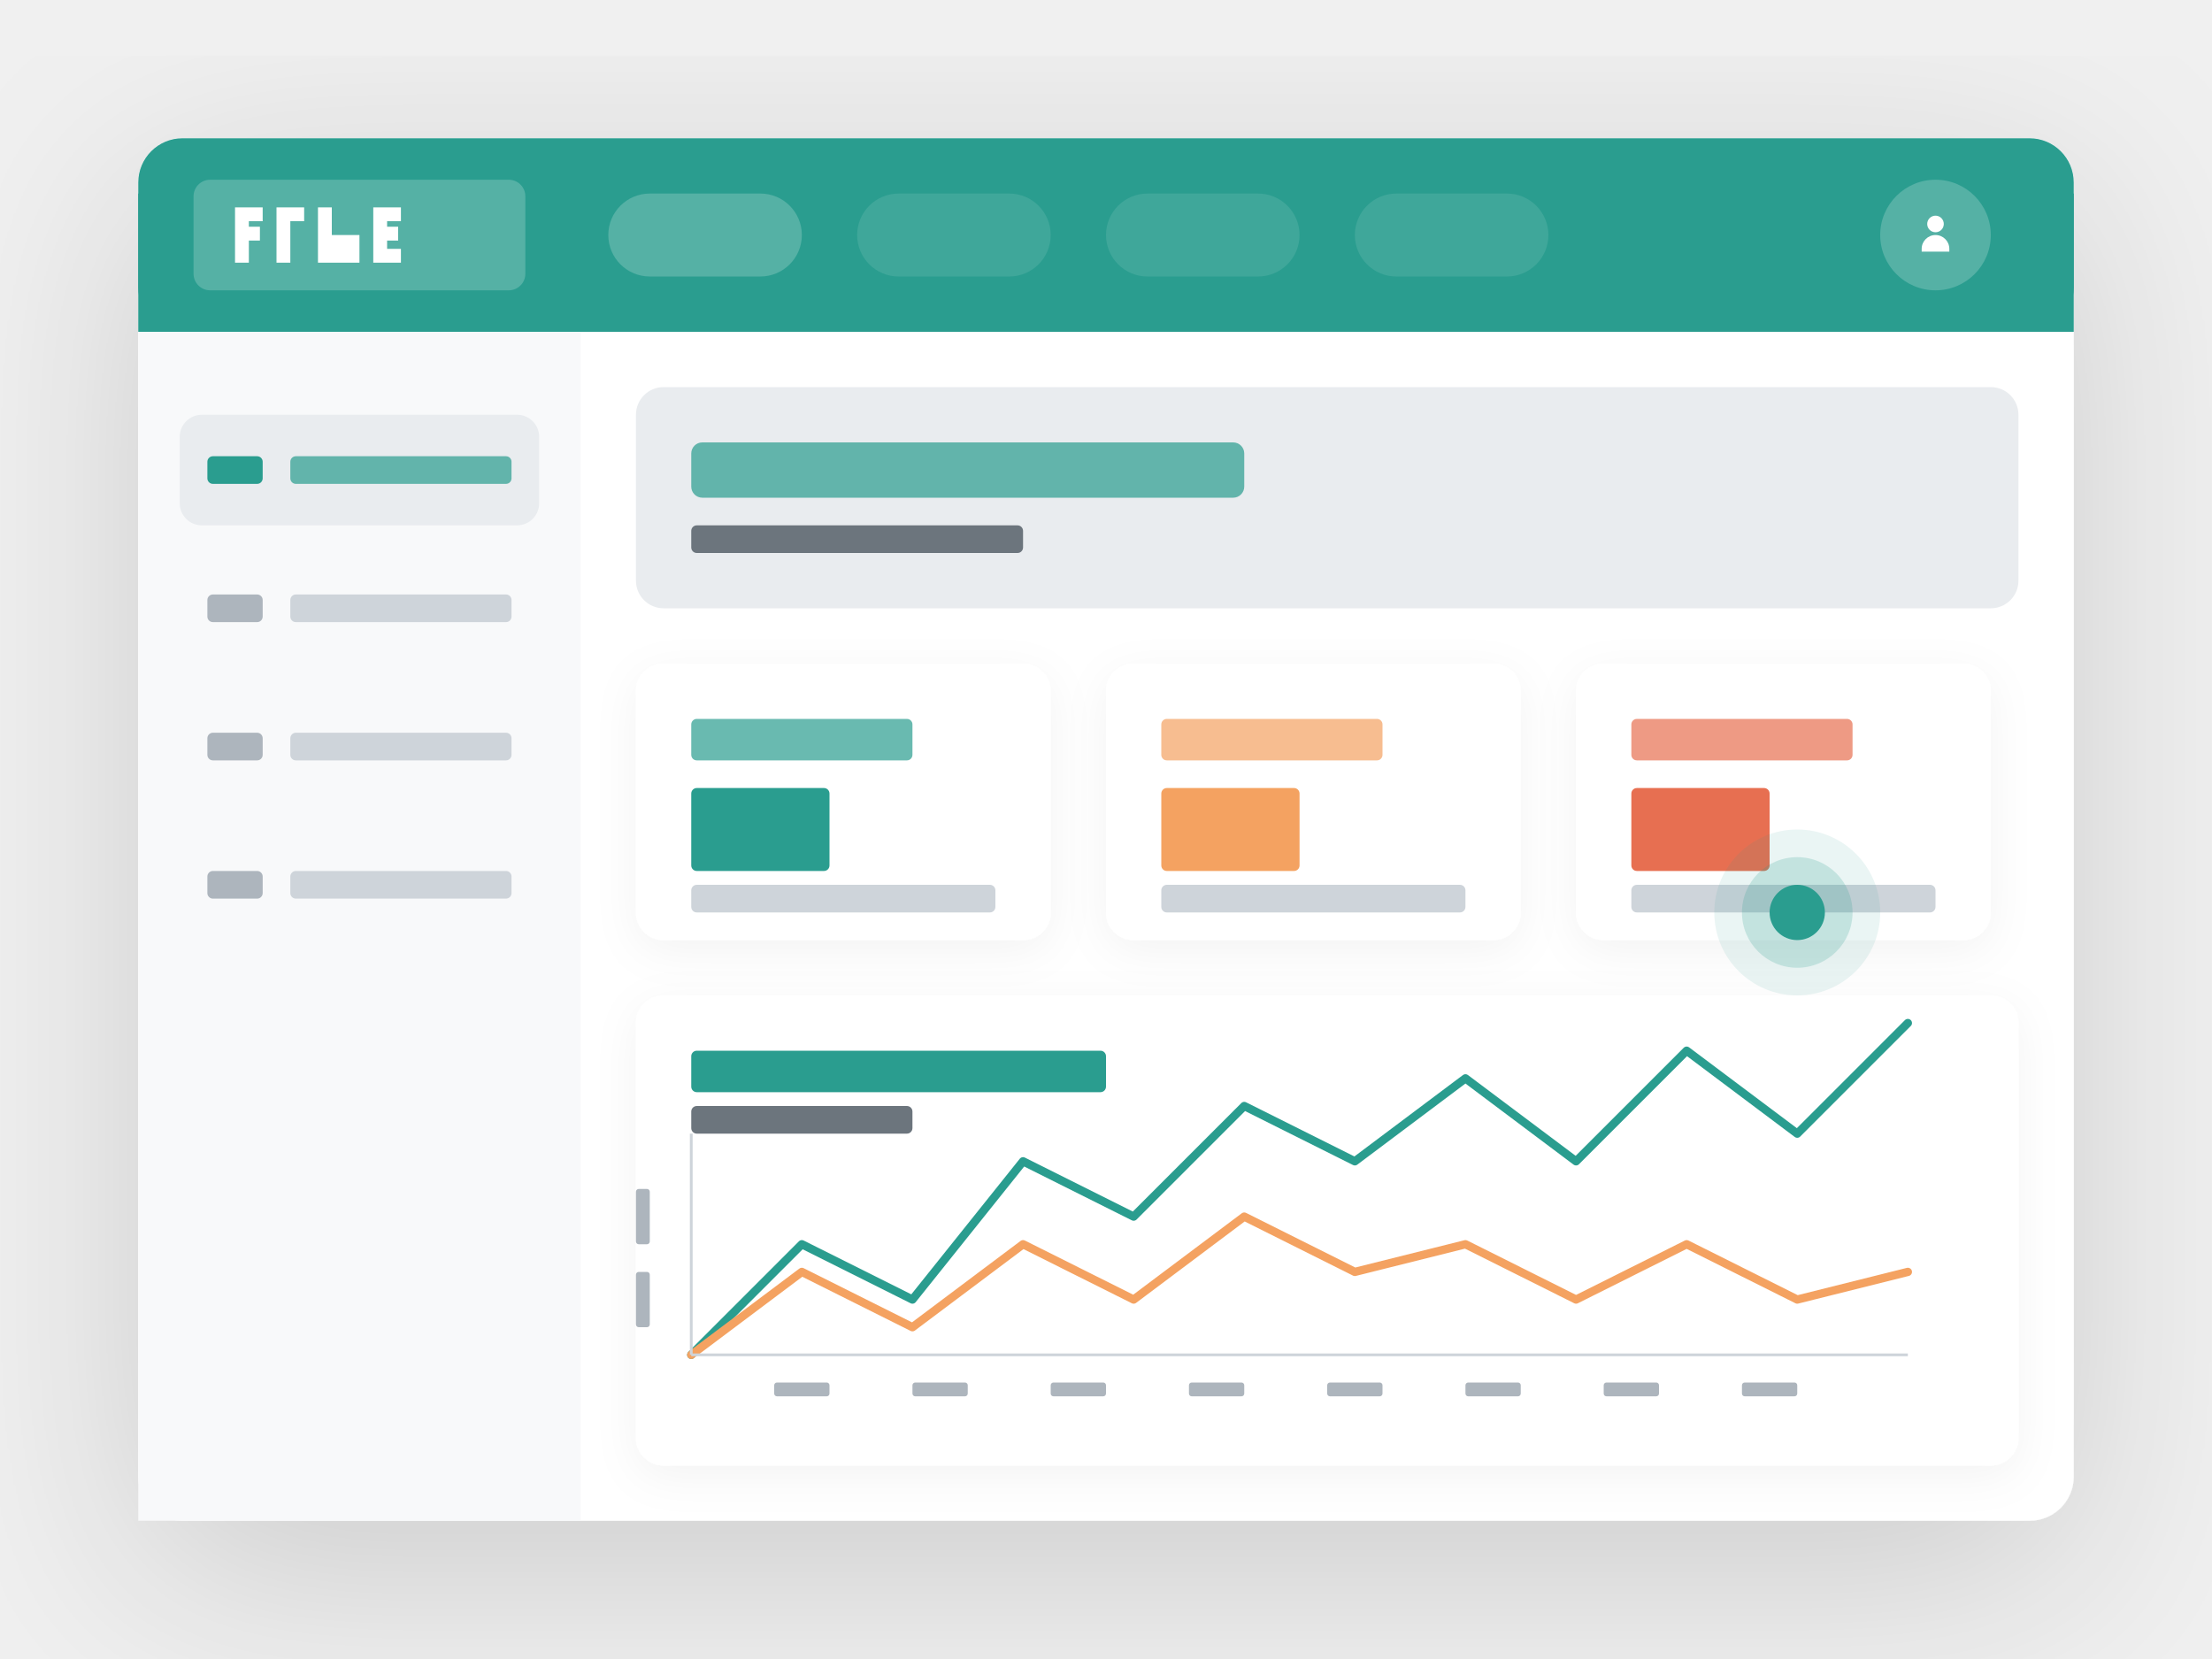
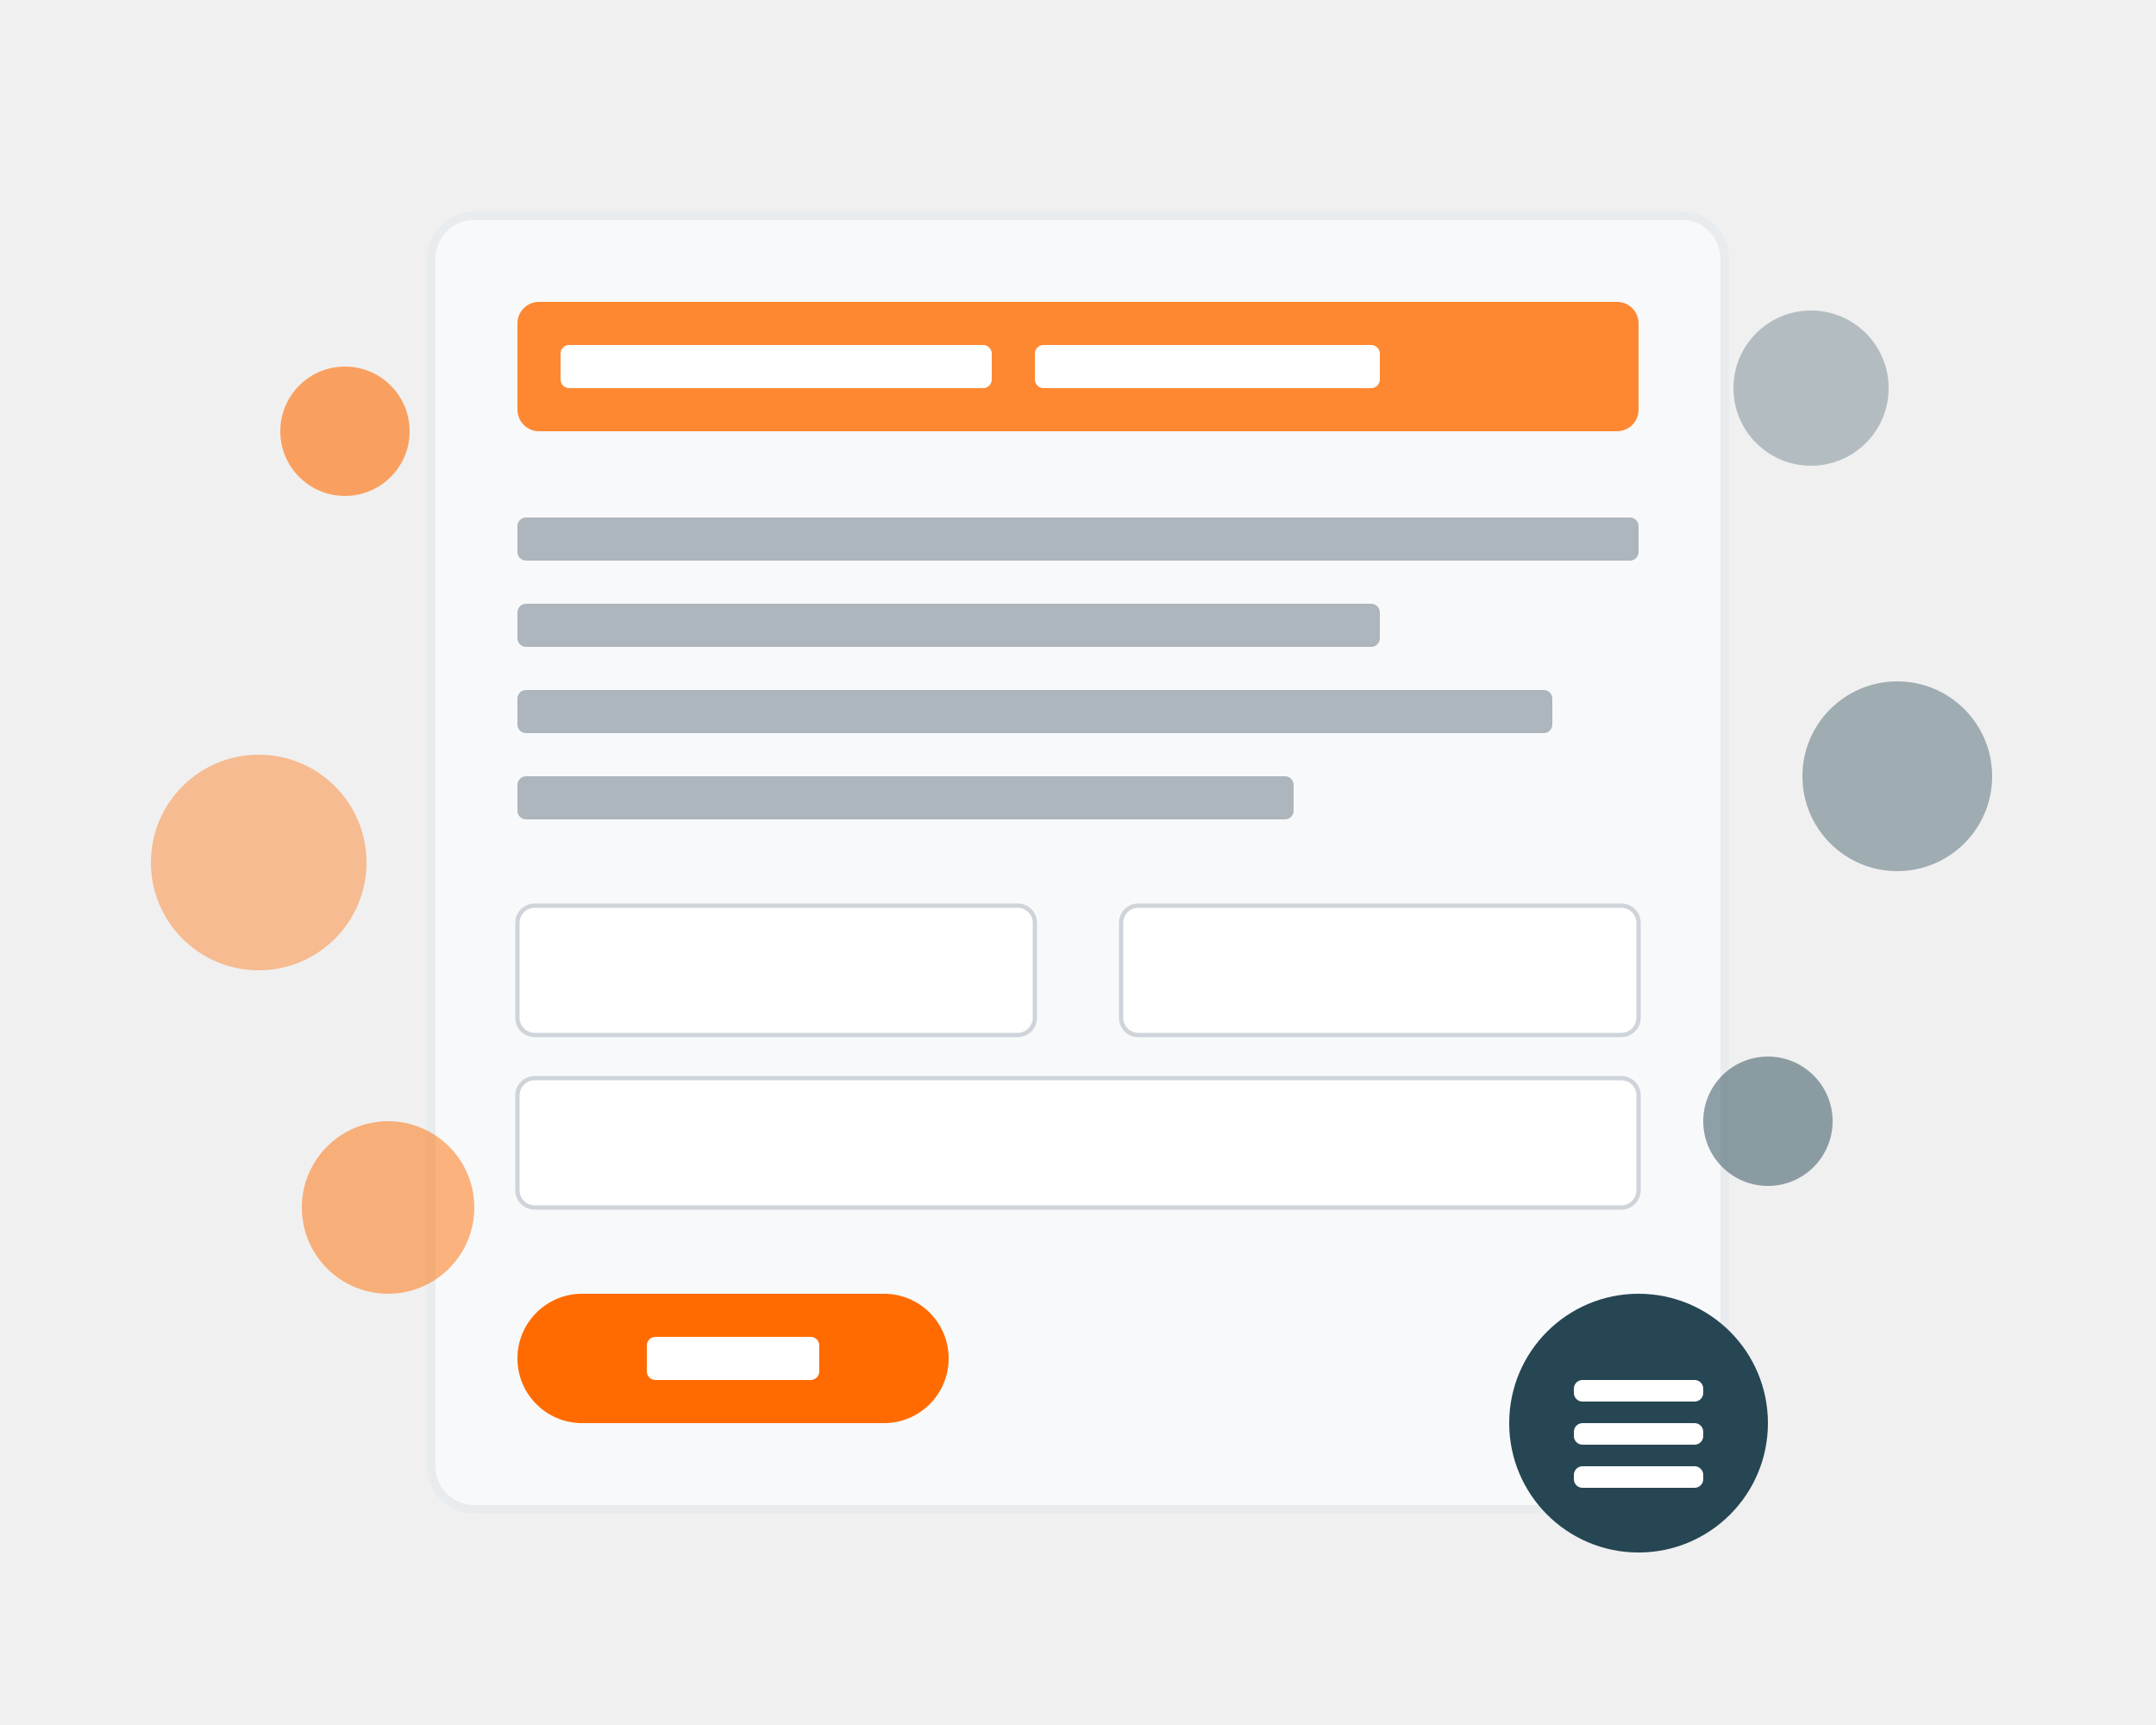
- <svg xmlns="http://www.w3.org/2000/svg" width="800" height="600" viewBox="0 0 800 600" fill="none">
-   <rect x="50" y="50" width="700" height="500" rx="16" fill="white" filter="drop-shadow(0px 20px 40px rgba(0, 0, 0, 0.15))" />
-   <rect x="50" y="50" width="700" height="70" rx="16" fill="#2A9D8F" />
-   <rect x="50" y="70" width="700" height="50" fill="#2A9D8F" />
-   <rect x="70" y="65" width="120" height="40" rx="6" fill="white" fill-opacity="0.2" />
-   <path d="M85 75H95V80H90V82H94V87H90V95H85V75Z" fill="white" />
-   <path d="M100 75H110V80H105V95H100V75Z" fill="white" />
-   <path d="M115 75H120V85H130V95H115V75Z" fill="white" />
-   <path d="M135 75H145V80H140V82H144V87H140V90H145V95H135V75Z" fill="white" />
-   <rect x="220" y="70" width="70" height="30" rx="15" fill="white" fill-opacity="0.2" />
-   <rect x="310" y="70" width="70" height="30" rx="15" fill="white" fill-opacity="0.1" />
-   <rect x="400" y="70" width="70" height="30" rx="15" fill="white" fill-opacity="0.1" />
-   <rect x="490" y="70" width="70" height="30" rx="15" fill="white" fill-opacity="0.1" />
-   <circle cx="700" cy="85" r="20" fill="white" fill-opacity="0.2" />
-   <path d="M700 78C698.343 78 697 79.343 697 81C697 82.657 698.343 84 700 84C701.657 84 703 82.657 703 81C703 79.343 701.657 78 700 78Z" fill="white" />
-   <path d="M700 85C697.239 85 695 87.239 695 90V91H705V90C705 87.239 702.761 85 700 85Z" fill="white" />
-   <rect x="50" y="120" width="160" height="430" fill="#F8F9FA" />
-   <rect x="65" y="150" width="130" height="40" rx="8" fill="#E9ECEF" />
-   <rect x="75" y="165" width="20" height="10" rx="2" fill="#2A9D8F" />
-   <rect x="105" y="165" width="80" height="10" rx="2" fill="#2A9D8F" fill-opacity="0.7" />
-   <rect x="65" y="200" width="130" height="40" rx="8" fill="#F8F9FA" />
-   <rect x="75" y="215" width="20" height="10" rx="2" fill="#ADB5BD" />
-   <rect x="105" y="215" width="80" height="10" rx="2" fill="#CED4DA" />
-   <rect x="65" y="250" width="130" height="40" rx="8" fill="#F8F9FA" />
-   <rect x="75" y="265" width="20" height="10" rx="2" fill="#ADB5BD" />
-   <rect x="105" y="265" width="80" height="10" rx="2" fill="#CED4DA" />
-   <rect x="65" y="300" width="130" height="40" rx="8" fill="#F8F9FA" />
-   <rect x="75" y="315" width="20" height="10" rx="2" fill="#ADB5BD" />
-   <rect x="105" y="315" width="80" height="10" rx="2" fill="#CED4DA" />
-   <rect x="230" y="140" width="500" height="80" rx="10" fill="#E9ECEF" />
-   <rect x="250" y="160" width="200" height="20" rx="4" fill="#2A9D8F" fill-opacity="0.7" />
-   <rect x="250" y="190" width="120" height="10" rx="2" fill="#6C757D" />
-   <rect x="230" y="240" width="150" height="100" rx="10" fill="white" filter="drop-shadow(0px 4px 8px rgba(0, 0, 0, 0.05))" />
-   <rect x="250" y="260" width="80" height="15" rx="2" fill="#2A9D8F" fill-opacity="0.7" />
-   <rect x="250" y="285" width="50" height="30" rx="2" fill="#2A9D8F" />
-   <rect x="250" y="320" width="110" height="10" rx="2" fill="#CED4DA" />
-   <rect x="400" y="240" width="150" height="100" rx="10" fill="white" filter="drop-shadow(0px 4px 8px rgba(0, 0, 0, 0.05))" />
-   <rect x="420" y="260" width="80" height="15" rx="2" fill="#f4a261" fill-opacity="0.7" />
-   <rect x="420" y="285" width="50" height="30" rx="2" fill="#f4a261" />
-   <rect x="420" y="320" width="110" height="10" rx="2" fill="#CED4DA" />
-   <rect x="570" y="240" width="150" height="100" rx="10" fill="white" filter="drop-shadow(0px 4px 8px rgba(0, 0, 0, 0.05))" />
-   <rect x="590" y="260" width="80" height="15" rx="2" fill="#e76f51" fill-opacity="0.7" />
-   <rect x="590" y="285" width="50" height="30" rx="2" fill="#e76f51" />
-   <rect x="590" y="320" width="110" height="10" rx="2" fill="#CED4DA" />
-   <rect x="230" y="360" width="500" height="170" rx="10" fill="white" filter="drop-shadow(0px 4px 8px rgba(0, 0, 0, 0.05))" />
-   <rect x="250" y="380" width="150" height="15" rx="2" fill="#2A9D8F" />
-   <rect x="250" y="400" width="80" height="10" rx="2" fill="#6C757D" />
-   <path d="M250 490L290 450L330 470L370 420L410 440L450 400L490 420L530 390L570 420L610 380L650 410L690 370" stroke="#2A9D8F" stroke-width="3" stroke-linecap="round" stroke-linejoin="round" />
-   <path d="M250 490L290 460L330 480L370 450L410 470L450 440L490 460L530 450L570 470L610 450L650 470L690 460" stroke="#f4a261" stroke-width="3" stroke-linecap="round" stroke-linejoin="round" />
-   <line x1="250" y1="490" x2="690" y2="490" stroke="#CED4DA" stroke-width="1" />
-   <line x1="250" y1="490" x2="250" y2="410" stroke="#CED4DA" stroke-width="1" />
-   <rect x="280" y="500" width="20" height="5" rx="1" fill="#ADB5BD" />
-   <rect x="330" y="500" width="20" height="5" rx="1" fill="#ADB5BD" />
-   <rect x="380" y="500" width="20" height="5" rx="1" fill="#ADB5BD" />
-   <rect x="430" y="500" width="20" height="5" rx="1" fill="#ADB5BD" />
-   <rect x="480" y="500" width="20" height="5" rx="1" fill="#ADB5BD" />
-   <rect x="530" y="500" width="20" height="5" rx="1" fill="#ADB5BD" />
-   <rect x="580" y="500" width="20" height="5" rx="1" fill="#ADB5BD" />
-   <rect x="630" y="500" width="20" height="5" rx="1" fill="#ADB5BD" />
-   <rect x="230" y="430" width="5" height="20" rx="1" fill="#ADB5BD" />
-   <rect x="230" y="460" width="5" height="20" rx="1" fill="#ADB5BD" />
-   <circle cx="650" cy="330" r="30" fill="#2A9D8F" fill-opacity="0.1" />
-   <circle cx="650" cy="330" r="20" fill="#2A9D8F" fill-opacity="0.2" />
-   <circle cx="650" cy="330" r="10" fill="#2A9D8F" />
+ <svg xmlns="http://www.w3.org/2000/svg" width="500" height="400" viewBox="0 0 500 400" fill="none">
+   <rect x="100" y="50" width="300" height="300" rx="10" fill="#f8f9fa" stroke="#e9ecef" stroke-width="2" />
+   <rect x="120" y="70" width="260" height="30" rx="5" fill="#FF6B00" opacity="0.8" />
+   <rect x="130" y="80" width="100" height="10" rx="2" fill="white" />
+   <rect x="240" y="80" width="80" height="10" rx="2" fill="white" />
+   <rect x="120" y="120" width="260" height="10" rx="2" fill="#adb5bd" />
+   <rect x="120" y="140" width="200" height="10" rx="2" fill="#adb5bd" />
+   <rect x="120" y="160" width="240" height="10" rx="2" fill="#adb5bd" />
+   <rect x="120" y="180" width="180" height="10" rx="2" fill="#adb5bd" />
+   <rect x="120" y="210" width="120" height="30" rx="4" fill="white" stroke="#ced4da" stroke-width="1" />
+   <rect x="260" y="210" width="120" height="30" rx="4" fill="white" stroke="#ced4da" stroke-width="1" />
+   <rect x="120" y="250" width="260" height="30" rx="4" fill="white" stroke="#ced4da" stroke-width="1" />
+   <rect x="120" y="300" width="100" height="30" rx="15" fill="#FF6B00" />
+   <rect x="150" y="310" width="40" height="10" rx="2" fill="white" />
+   <circle cx="380" cy="330" r="30" fill="#264653" />
+   <rect x="365" y="320" width="30" height="5" rx="2" fill="white" />
+   <rect x="365" y="330" width="30" height="5" rx="2" fill="white" />
+   <rect x="365" y="340" width="30" height="5" rx="2" fill="white" />
+   <circle cx="80" cy="100" r="15" fill="#FF6B00" opacity="0.6" />
+   <circle cx="60" cy="200" r="25" fill="#FF6B00" opacity="0.4" />
+   <circle cx="90" cy="280" r="20" fill="#FF6B00" opacity="0.5" />
+   <circle cx="420" cy="90" r="18" fill="#264653" opacity="0.3" />
+   <circle cx="440" cy="180" r="22" fill="#264653" opacity="0.4" />
+   <circle cx="410" cy="260" r="15" fill="#264653" opacity="0.5" />
</svg>
